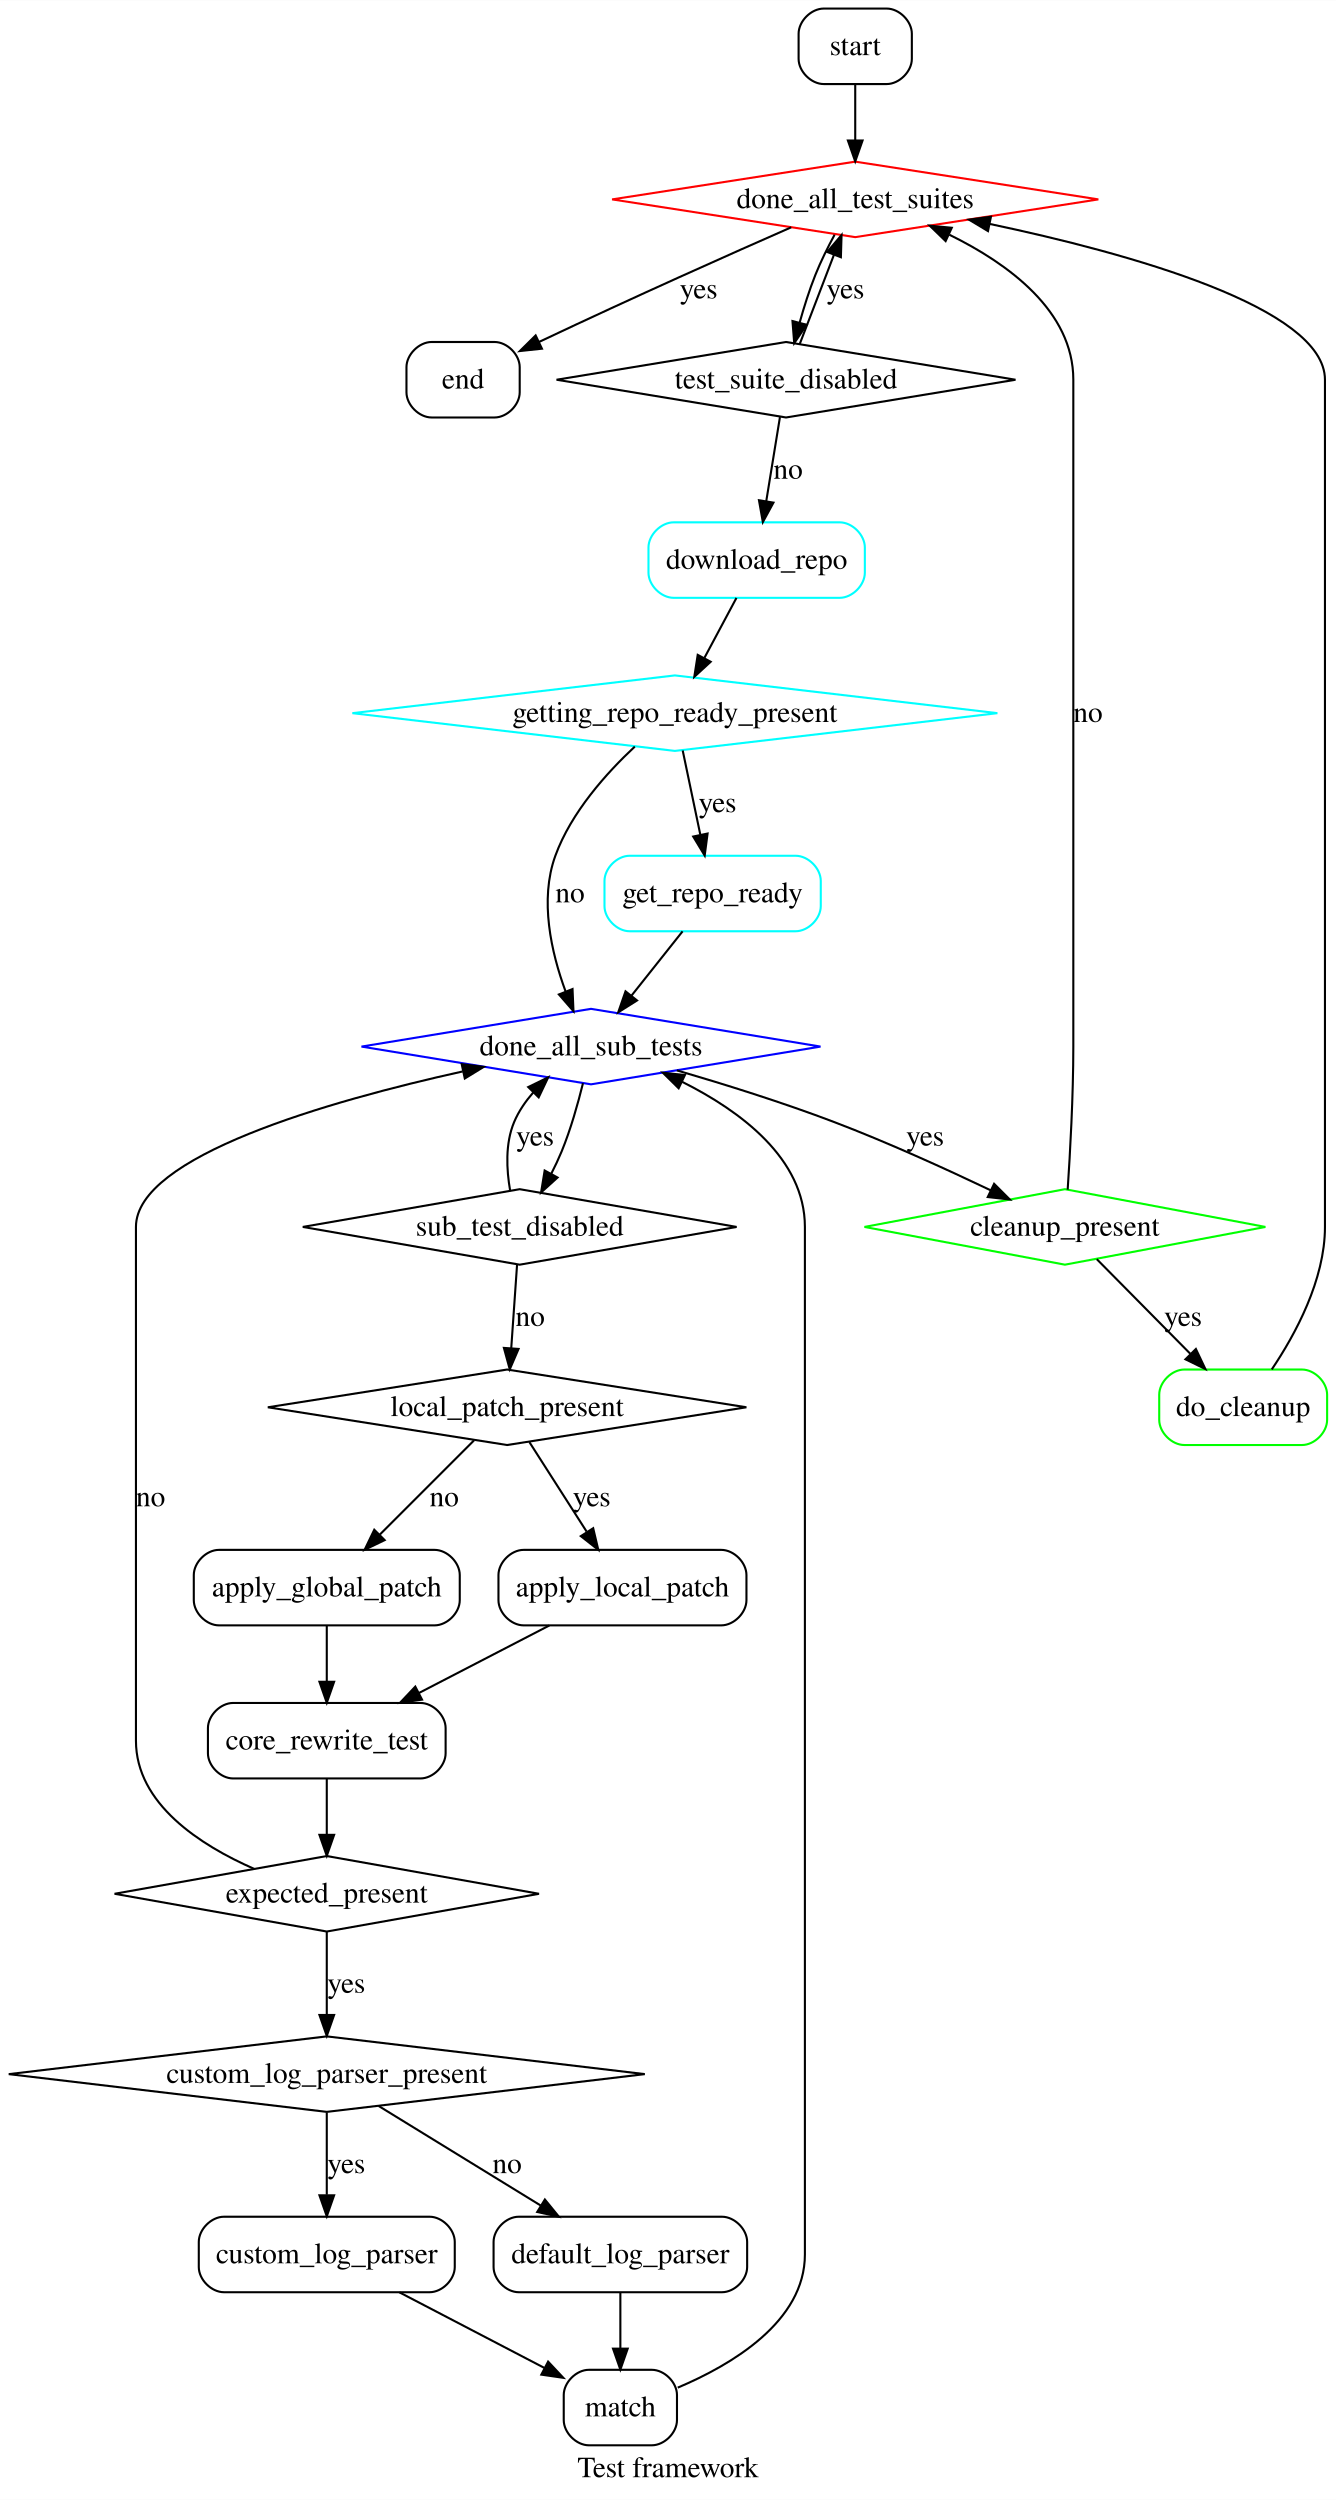
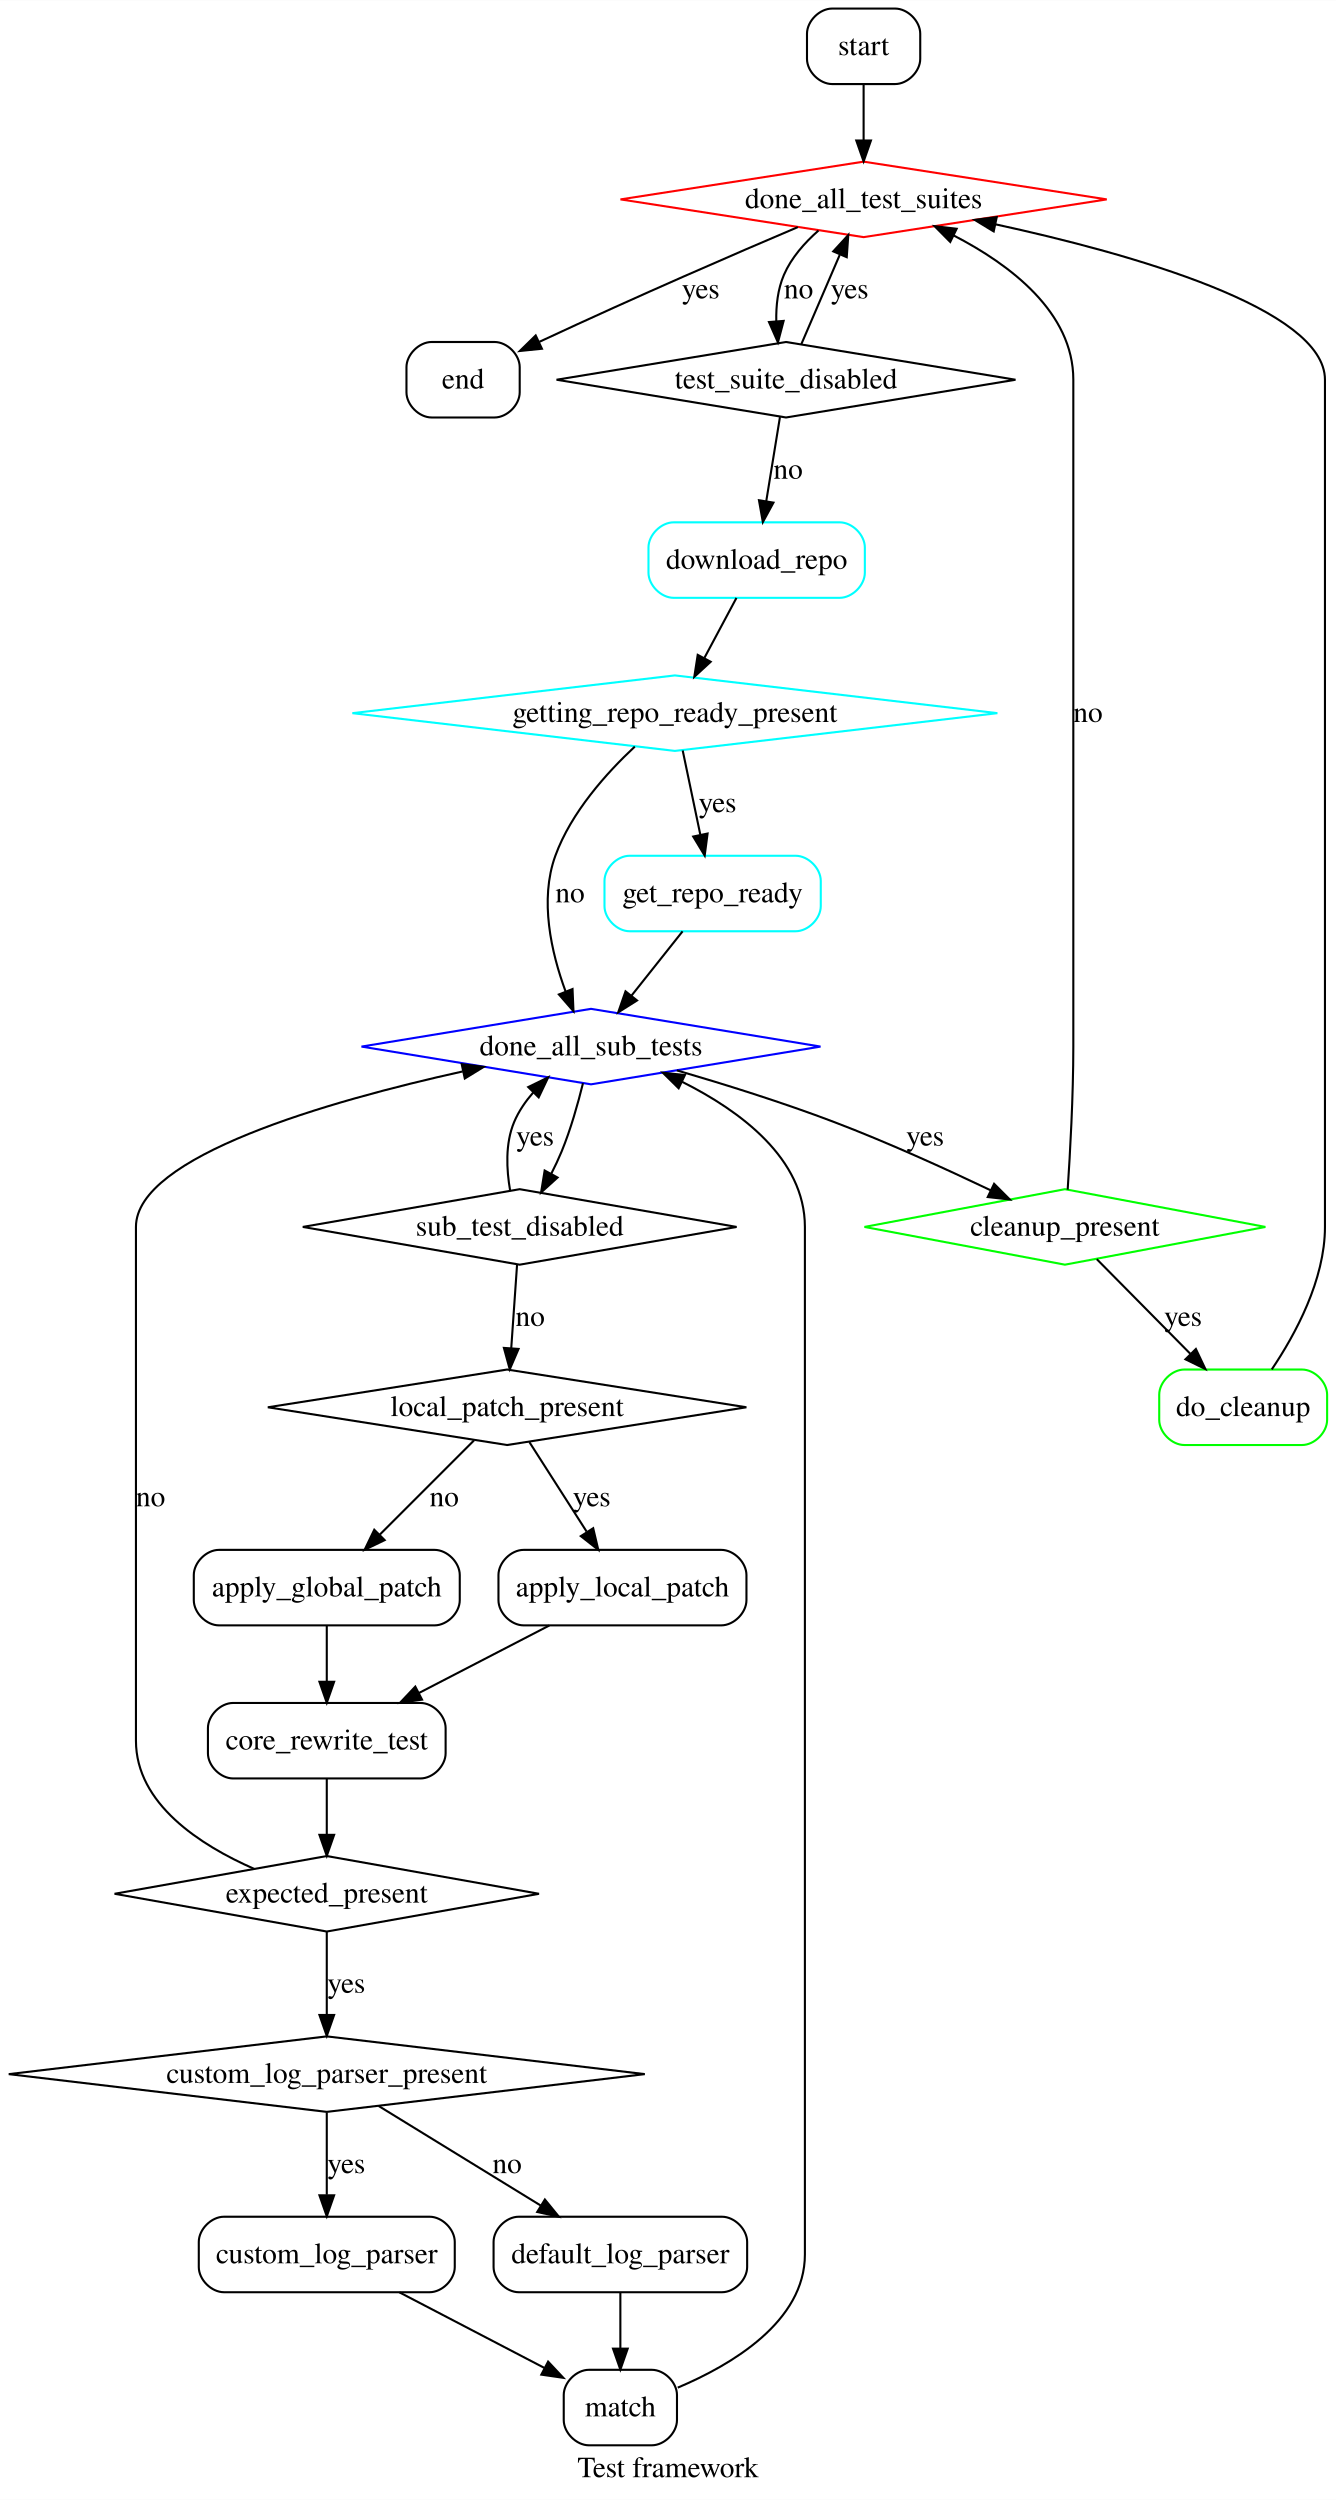
<svg xmlns="http://www.w3.org/2000/svg" width="637pt" height="1192pt" viewBox="0.00 0.00 637.09 1192.00">
  <g id="graph0" class="graph" transform="scale(1 1) rotate(0) translate(4 1188)">
    <polygon fill="#ffffff" stroke="transparent" points="-4,4 -4,-1188 633.094,-1188 633.094,4 -4,4" />
    <text text-anchor="middle" x="314.547" y="-6.8" font-family="Times,serif" font-size="14.00" fill="#000000">Test framework</text>
    <g id="node1" class="node">
-       <path fill="none" stroke="#000000" d="M418.829,-1184C418.829,-1184 388.829,-1184 388.829,-1184 382.829,-1184 376.829,-1178 376.829,-1172 376.829,-1172 376.829,-1160 376.829,-1160 376.829,-1154 382.829,-1148 388.829,-1148 388.829,-1148 418.829,-1148 418.829,-1148 424.829,-1148 430.829,-1154 430.829,-1160 430.829,-1160 430.829,-1172 430.829,-1172 430.829,-1178 424.829,-1184 418.829,-1184" />
-       <text text-anchor="middle" x="403.829" y="-1161.8" font-family="Times,serif" font-size="14.00" fill="#000000">start</text>
+       <path fill="none" stroke="#000000" d="M422.829,-1184C422.829,-1184 392.829,-1184 392.829,-1184 386.829,-1184 380.829,-1178 380.829,-1172 380.829,-1172 380.829,-1160 380.829,-1160 380.829,-1154 386.829,-1148 392.829,-1148 392.829,-1148 422.829,-1148 422.829,-1148 428.829,-1148 434.829,-1154 434.829,-1160 434.829,-1160 434.829,-1172 434.829,-1172 434.829,-1178 428.829,-1184 422.829,-1184" />
+       <text text-anchor="middle" x="407.829" y="-1161.8" font-family="Times,serif" font-size="14.00" fill="#000000">start</text>
    </g>
    <g id="node2" class="node">
-       <polygon fill="none" stroke="#ff0000" points="403.829,-1111 287.889,-1093 403.829,-1075 519.768,-1093 403.829,-1111" />
-       <text text-anchor="middle" x="403.829" y="-1088.8" font-family="Times,serif" font-size="14.00" fill="#000000">done_all_test_suites</text>
+       <polygon fill="none" stroke="#ff0000" points="407.829,-1111 291.889,-1093 407.829,-1075 523.768,-1093 407.829,-1111" />
+       <text text-anchor="middle" x="407.829" y="-1088.8" font-family="Times,serif" font-size="14.00" fill="#000000">done_all_test_suites</text>
    </g>
    <g id="edge1" class="edge">
-       <path fill="none" stroke="#000000" d="M403.829,-1147.955C403.829,-1139.883 403.829,-1130.176 403.829,-1121.182" />
-       <polygon fill="#000000" stroke="#000000" points="407.329,-1121.09 403.829,-1111.09 400.329,-1121.09 407.329,-1121.09" />
+       <path fill="none" stroke="#000000" d="M407.829,-1147.955C407.829,-1139.883 407.829,-1130.176 407.829,-1121.182" />
+       <polygon fill="#000000" stroke="#000000" points="411.329,-1121.09 407.829,-1111.09 404.329,-1121.09 411.329,-1121.09" />
    </g>
    <g id="node3" class="node">
      <path fill="none" stroke="#000000" d="M231.829,-1025C231.829,-1025 201.829,-1025 201.829,-1025 195.829,-1025 189.829,-1019 189.829,-1013 189.829,-1013 189.829,-1001 189.829,-1001 189.829,-995 195.829,-989 201.829,-989 201.829,-989 231.829,-989 231.829,-989 237.829,-989 243.829,-995 243.829,-1001 243.829,-1001 243.829,-1013 243.829,-1013 243.829,-1019 237.829,-1025 231.829,-1025" />
      <text text-anchor="middle" x="216.829" y="-1002.8" font-family="Times,serif" font-size="14.00" fill="#000000">end</text>
    </g>
    <g id="edge2" class="edge">
-       <path fill="none" stroke="#000000" d="M373.294,-1079.684C344.528,-1067.043 300.05,-1047.254 253.019,-1025.011" />
-       <polygon fill="#000000" stroke="#000000" points="254.433,-1021.808 243.898,-1020.682 251.431,-1028.132 254.433,-1021.808" />
-       <text text-anchor="middle" x="329.16" y="-1045.8" font-family="Times,serif" font-size="14.00" fill="#000000">yes</text>
+       <path fill="none" stroke="#000000" d="M376.449,-1079.781C346.894,-1067.211 301.218,-1047.475 253.195,-1025.073" />
+       <polygon fill="#000000" stroke="#000000" points="254.425,-1021.784 243.884,-1020.71 251.454,-1028.123 254.425,-1021.784" />
+       <text text-anchor="middle" x="330.16" y="-1045.8" font-family="Times,serif" font-size="14.00" fill="#000000">yes</text>
    </g>
    <g id="node4" class="node">
      <polygon fill="none" stroke="#000000" points="370.829,-1025 261.396,-1007 370.829,-989 480.261,-1007 370.829,-1025" />
      <text text-anchor="middle" x="370.829" y="-1002.8" font-family="Times,serif" font-size="14.00" fill="#000000">test_suite_disabled</text>
    </g>
    <g id="edge4" class="edge">
-       <path fill="none" stroke="#000000" d="M393.981,-1076.14C390.779,-1070.217 387.393,-1063.433 384.829,-1057 381.937,-1049.746 379.399,-1041.677 377.307,-1034.174" />
-       <polygon fill="#000000" stroke="#000000" points="380.671,-1033.202 374.739,-1024.424 373.902,-1034.985 380.671,-1033.202" />
+       <path fill="none" stroke="#000000" d="M386.293,-1078.137C379.741,-1072.374 373.348,-1065.181 369.829,-1057 366.891,-1050.169 366.03,-1042.313 366.186,-1034.882" />
+       <polygon fill="#000000" stroke="#000000" points="369.683,-1035.054 366.973,-1024.811 362.705,-1034.508 369.683,-1035.054" />
+       <text text-anchor="middle" x="376.829" y="-1045.8" font-family="Times,serif" font-size="14.00" fill="#000000">no</text>
    </g>
    <g id="edge3" class="edge">
-       <path fill="none" stroke="#000000" d="M377.335,-1023.956C381.987,-1036.079 388.339,-1052.634 393.658,-1066.495" />
-       <polygon fill="#000000" stroke="#000000" points="390.459,-1067.927 397.309,-1076.009 396.994,-1065.419 390.459,-1067.927" />
-       <text text-anchor="middle" x="399.16" y="-1045.8" font-family="Times,serif" font-size="14.00" fill="#000000">yes</text>
+       <path fill="none" stroke="#000000" d="M378.123,-1023.956C383.339,-1036.079 390.462,-1052.634 396.425,-1066.495" />
+       <polygon fill="#000000" stroke="#000000" points="393.351,-1068.207 400.519,-1076.009 399.781,-1065.44 393.351,-1068.207" />
+       <text text-anchor="middle" x="401.16" y="-1045.8" font-family="Times,serif" font-size="14.00" fill="#000000">yes</text>
    </g>
    <g id="node6" class="node">
      <path fill="none" stroke="#00ffff" d="M396.418,-939C396.418,-939 317.239,-939 317.239,-939 311.239,-939 305.239,-933 305.239,-927 305.239,-927 305.239,-915 305.239,-915 305.239,-909 311.239,-903 317.239,-903 317.239,-903 396.418,-903 396.418,-903 402.418,-903 408.418,-909 408.418,-915 408.418,-915 408.418,-927 408.418,-927 408.418,-933 402.418,-939 396.418,-939" />
      <text text-anchor="middle" x="356.829" y="-916.8" font-family="Times,serif" font-size="14.00" fill="#000000">download_repo</text>
    </g>
    <g id="edge5" class="edge">
      <path fill="none" stroke="#000000" d="M367.928,-989.181C366.045,-977.612 363.55,-962.289 361.403,-949.1" />
      <polygon fill="#000000" stroke="#000000" points="364.835,-948.4 359.774,-939.092 357.926,-949.525 364.835,-948.4" />
      <text text-anchor="middle" x="371.829" y="-959.8" font-family="Times,serif" font-size="14.00" fill="#000000">no</text>
    </g>
    <g id="node5" class="node">
      <polygon fill="none" stroke="#0000ff" points="277.829,-707 168.384,-689 277.829,-671 387.274,-689 277.829,-707" />
      <text text-anchor="middle" x="277.829" y="-684.8" font-family="Times,serif" font-size="14.00" fill="#000000">done_all_sub_tests</text>
    </g>
    <g id="node9" class="node">
      <polygon fill="none" stroke="#00ff00" points="503.829,-621 408.23,-603 503.829,-585 599.427,-603 503.829,-621" />
      <text text-anchor="middle" x="503.829" y="-598.8" font-family="Times,serif" font-size="14.00" fill="#000000">cleanup_present</text>
    </g>
    <g id="edge10" class="edge">
      <path fill="none" stroke="#000000" d="M318.786,-677.656C341.187,-671.111 369.294,-662.341 393.829,-653 419.274,-643.312 447.194,-630.596 468.538,-620.411" />
      <polygon fill="#000000" stroke="#000000" points="470.058,-623.564 477.552,-616.074 467.023,-617.256 470.058,-623.564" />
      <text text-anchor="middle" x="437.16" y="-641.8" font-family="Times,serif" font-size="14.00" fill="#000000">yes</text>
    </g>
    <g id="node12" class="node">
      <polygon fill="none" stroke="#000000" points="243.829,-621 140.39,-603 243.829,-585 347.267,-603 243.829,-621" />
      <text text-anchor="middle" x="243.829" y="-598.8" font-family="Times,serif" font-size="14.00" fill="#000000">sub_test_disabled</text>
    </g>
    <g id="edge14" class="edge">
      <path fill="none" stroke="#000000" d="M274.006,-671.541C271.606,-661.782 268.147,-649.505 263.829,-639 262.384,-635.487 260.678,-631.882 258.881,-628.374" />
      <polygon fill="#000000" stroke="#000000" points="261.879,-626.561 254.029,-619.445 255.729,-629.903 261.879,-626.561" />
    </g>
    <g id="node7" class="node">
      <polygon fill="none" stroke="#00ffff" points="317.829,-866 164.031,-848 317.829,-830 471.626,-848 317.829,-866" />
      <text text-anchor="middle" x="317.829" y="-843.8" font-family="Times,serif" font-size="14.00" fill="#000000">getting_repo_ready_present</text>
    </g>
    <g id="edge6" class="edge">
      <path fill="none" stroke="#000000" d="M347.188,-902.955C342.587,-894.342 336.991,-883.868 331.924,-874.384" />
      <polygon fill="#000000" stroke="#000000" points="334.889,-872.506 327.09,-865.335 328.715,-875.804 334.889,-872.506" />
    </g>
    <g id="edge9" class="edge">
      <path fill="none" stroke="#000000" d="M298.716,-832.05C285.261,-819.494 268.358,-800.702 260.829,-780 253.181,-758.972 258.879,-733.903 265.669,-715.406" />
      <polygon fill="#000000" stroke="#000000" points="269.017,-716.459 269.476,-705.874 262.517,-713.863 269.017,-716.459" />
      <text text-anchor="middle" x="267.829" y="-757.8" font-family="Times,serif" font-size="14.00" fill="#000000">no</text>
    </g>
    <g id="node8" class="node">
      <path fill="none" stroke="#00ffff" d="M375.398,-780C375.398,-780 296.259,-780 296.259,-780 290.259,-780 284.259,-774 284.259,-768 284.259,-768 284.259,-756 284.259,-756 284.259,-750 290.259,-744 296.259,-744 296.259,-744 375.398,-744 375.398,-744 381.398,-744 387.398,-750 387.398,-756 387.398,-756 387.398,-768 387.398,-768 387.398,-774 381.398,-780 375.398,-780" />
      <text text-anchor="middle" x="335.829" y="-757.8" font-family="Times,serif" font-size="14.00" fill="#000000">get_repo_ready</text>
    </g>
    <g id="edge7" class="edge">
      <path fill="none" stroke="#000000" d="M321.558,-830.181C323.98,-818.612 327.187,-803.289 329.947,-790.1" />
      <polygon fill="#000000" stroke="#000000" points="333.419,-790.597 332.042,-780.092 326.567,-789.163 333.419,-790.597" />
      <text text-anchor="middle" x="338.16" y="-800.8" font-family="Times,serif" font-size="14.00" fill="#000000">yes</text>
    </g>
    <g id="edge8" class="edge">
      <path fill="none" stroke="#000000" d="M321.491,-743.955C314.153,-734.719 305.115,-723.344 297.17,-713.343" />
      <polygon fill="#000000" stroke="#000000" points="299.774,-710.995 290.813,-705.343 294.294,-715.35 299.774,-710.995" />
    </g>
    <g id="edge12" class="edge">
-       <path fill="none" stroke="#000000" d="M505.138,-620.777C506.305,-638.16 507.829,-665.384 507.829,-689 507.829,-1007 507.829,-1007 507.829,-1007 507.829,-1039.732 476.855,-1062.351 448.714,-1076.147" />
-       <polygon fill="#000000" stroke="#000000" points="446.935,-1073.113 439.329,-1080.489 449.874,-1079.467 446.935,-1073.113" />
+       <path fill="none" stroke="#000000" d="M505.138,-620.777C506.305,-638.16 507.829,-665.384 507.829,-689 507.829,-1007 507.829,-1007 507.829,-1007 507.829,-1039.093 477.855,-1061.823 450.727,-1075.822" />
+       <polygon fill="#000000" stroke="#000000" points="449.135,-1072.705 441.684,-1080.236 452.206,-1078.995 449.135,-1072.705" />
      <text text-anchor="middle" x="514.829" y="-843.8" font-family="Times,serif" font-size="14.00" fill="#000000">no</text>
    </g>
    <g id="node10" class="node">
      <path fill="none" stroke="#00ff00" d="M616.861,-535C616.861,-535 560.796,-535 560.796,-535 554.796,-535 548.796,-529 548.796,-523 548.796,-523 548.796,-511 548.796,-511 548.796,-505 554.796,-499 560.796,-499 560.796,-499 616.861,-499 616.861,-499 622.861,-499 628.861,-505 628.861,-511 628.861,-511 628.861,-523 628.861,-523 628.861,-529 622.861,-535 616.861,-535" />
      <text text-anchor="middle" x="588.829" y="-512.8" font-family="Times,serif" font-size="14.00" fill="#000000">do_cleanup</text>
    </g>
    <g id="edge11" class="edge">
      <path fill="none" stroke="#000000" d="M519.025,-587.625C531.387,-575.118 549.093,-557.203 563.579,-542.547" />
      <polygon fill="#000000" stroke="#000000" points="566.275,-544.798 570.815,-535.225 561.296,-539.877 566.275,-544.798" />
      <text text-anchor="middle" x="560.16" y="-555.8" font-family="Times,serif" font-size="14.00" fill="#000000">yes</text>
    </g>
    <g id="edge13" class="edge">
-       <path fill="none" stroke="#000000" d="M602.469,-535.055C613.715,-551.76 627.829,-577.753 627.829,-603 627.829,-1007 627.829,-1007 627.829,-1007 627.829,-1041.472 534.205,-1067.316 468.013,-1081.281" />
-       <polygon fill="#000000" stroke="#000000" points="467.139,-1077.887 458.053,-1083.337 468.554,-1084.743 467.139,-1077.887" />
+       <path fill="none" stroke="#000000" d="M602.469,-535.055C613.715,-551.76 627.829,-577.753 627.829,-603 627.829,-1007 627.829,-1007 627.829,-1007 627.829,-1040.985 535.613,-1067.012 470.587,-1081.141" />
+       <polygon fill="#000000" stroke="#000000" points="469.857,-1077.718 460.804,-1083.222 471.313,-1084.564 469.857,-1077.718" />
    </g>
    <g id="node11" class="node">
      <polygon fill="none" stroke="#000000" points="237.829,-535 123.723,-517 237.829,-499 351.935,-517 237.829,-535" />
      <text text-anchor="middle" x="237.829" y="-512.8" font-family="Times,serif" font-size="14.00" fill="#000000">local_patch_present</text>
    </g>
    <g id="node13" class="node">
      <path fill="none" stroke="#000000" d="M203.243,-449C203.243,-449 100.414,-449 100.414,-449 94.414,-449 88.414,-443 88.414,-437 88.414,-437 88.414,-425 88.414,-425 88.414,-419 94.414,-413 100.414,-413 100.414,-413 203.243,-413 203.243,-413 209.243,-413 215.243,-419 215.243,-425 215.243,-425 215.243,-437 215.243,-437 215.243,-443 209.243,-449 203.243,-449" />
      <text text-anchor="middle" x="151.829" y="-426.8" font-family="Times,serif" font-size="14.00" fill="#000000">apply_global_patch</text>
    </g>
    <g id="edge17" class="edge">
      <path fill="none" stroke="#000000" d="M222.055,-501.226C209.502,-488.673 191.69,-470.861 177.146,-456.317" />
      <polygon fill="#000000" stroke="#000000" points="179.429,-453.651 169.883,-449.055 174.479,-458.601 179.429,-453.651" />
      <text text-anchor="middle" x="207.829" y="-469.8" font-family="Times,serif" font-size="14.00" fill="#000000">no</text>
    </g>
    <g id="node14" class="node">
      <path fill="none" stroke="#000000" d="M339.957,-449C339.957,-449 245.7,-449 245.7,-449 239.7,-449 233.7,-443 233.7,-437 233.7,-437 233.7,-425 233.7,-425 233.7,-419 239.7,-413 245.7,-413 245.7,-413 339.957,-413 339.957,-413 345.957,-413 351.957,-419 351.957,-425 351.957,-425 351.957,-437 351.957,-437 351.957,-443 345.957,-449 339.957,-449" />
      <text text-anchor="middle" x="292.829" y="-426.8" font-family="Times,serif" font-size="14.00" fill="#000000">apply_local_patch</text>
    </g>
    <g id="edge18" class="edge">
      <path fill="none" stroke="#000000" d="M248.433,-500.418C256.166,-488.327 266.81,-471.684 275.737,-457.726" />
      <polygon fill="#000000" stroke="#000000" points="278.868,-459.326 281.307,-449.015 272.971,-455.554 278.868,-459.326" />
      <text text-anchor="middle" x="278.16" y="-469.8" font-family="Times,serif" font-size="14.00" fill="#000000">yes</text>
    </g>
    <g id="edge16" class="edge">
      <path fill="none" stroke="#000000" d="M239.269,-620.305C237.527,-630.24 236.862,-642.74 241.167,-653 243.323,-658.141 246.613,-662.918 250.352,-667.201" />
      <polygon fill="#000000" stroke="#000000" points="247.903,-669.702 257.423,-674.352 252.88,-664.78 247.903,-669.702" />
      <text text-anchor="middle" x="251.16" y="-641.8" font-family="Times,serif" font-size="14.00" fill="#000000">yes</text>
    </g>
    <g id="edge15" class="edge">
      <path fill="none" stroke="#000000" d="M242.585,-585.181C241.778,-573.612 240.709,-558.289 239.789,-545.1" />
      <polygon fill="#000000" stroke="#000000" points="243.279,-544.824 239.091,-535.092 236.295,-545.312 243.279,-544.824" />
      <text text-anchor="middle" x="248.829" y="-555.8" font-family="Times,serif" font-size="14.00" fill="#000000">no</text>
    </g>
    <g id="node15" class="node">
      <path fill="none" stroke="#000000" d="M196.502,-376C196.502,-376 107.156,-376 107.156,-376 101.156,-376 95.156,-370 95.156,-364 95.156,-364 95.156,-352 95.156,-352 95.156,-346 101.156,-340 107.156,-340 107.156,-340 196.502,-340 196.502,-340 202.502,-340 208.502,-346 208.502,-352 208.502,-352 208.502,-364 208.502,-364 208.502,-370 202.502,-376 196.502,-376" />
      <text text-anchor="middle" x="151.829" y="-353.8" font-family="Times,serif" font-size="14.00" fill="#000000">core_rewrite_test</text>
    </g>
    <g id="edge20" class="edge">
      <path fill="none" stroke="#000000" d="M151.829,-412.955C151.829,-404.883 151.829,-395.176 151.829,-386.182" />
      <polygon fill="#000000" stroke="#000000" points="155.329,-386.09 151.829,-376.09 148.329,-386.09 155.329,-386.09" />
    </g>
    <g id="edge19" class="edge">
      <path fill="none" stroke="#000000" d="M257.975,-412.955C239.163,-403.216 215.757,-391.098 195.714,-380.721" />
      <polygon fill="#000000" stroke="#000000" points="197.26,-377.58 186.77,-376.09 194.042,-383.796 197.26,-377.58" />
    </g>
    <g id="node16" class="node">
      <polygon fill="none" stroke="#000000" points="151.829,-303 50.628,-285 151.829,-267 253.029,-285 151.829,-303" />
      <text text-anchor="middle" x="151.829" y="-280.8" font-family="Times,serif" font-size="14.00" fill="#000000">expected_present</text>
    </g>
    <g id="edge21" class="edge">
      <path fill="none" stroke="#000000" d="M151.829,-339.955C151.829,-331.883 151.829,-322.176 151.829,-313.182" />
      <polygon fill="#000000" stroke="#000000" points="155.329,-313.09 151.829,-303.09 148.329,-313.09 155.329,-313.09" />
    </g>
    <g id="edge22" class="edge">
      <path fill="none" stroke="#000000" d="M117.166,-296.896C91.449,-308.176 60.829,-327.923 60.829,-358 60.829,-603 60.829,-603 60.829,-603 60.829,-636.706 152.457,-662.921 216.632,-677.148" />
      <polygon fill="#000000" stroke="#000000" points="216.163,-680.627 226.677,-679.327 217.647,-673.786 216.163,-680.627" />
      <text text-anchor="middle" x="67.829" y="-469.8" font-family="Times,serif" font-size="14.00" fill="#000000">no</text>
    </g>
    <g id="node17" class="node">
      <polygon fill="none" stroke="#000000" points="151.829,-217 .171,-199 151.829,-181 303.486,-199 151.829,-217" />
      <text text-anchor="middle" x="151.829" y="-194.8" font-family="Times,serif" font-size="14.00" fill="#000000">custom_log_parser_present</text>
    </g>
    <g id="edge23" class="edge">
      <path fill="none" stroke="#000000" d="M151.829,-266.762C151.829,-255.36 151.829,-240.434 151.829,-227.494" />
      <polygon fill="#000000" stroke="#000000" points="155.329,-227.212 151.829,-217.212 148.329,-227.212 155.329,-227.212" />
      <text text-anchor="middle" x="161.16" y="-237.8" font-family="Times,serif" font-size="14.00" fill="#000000">yes</text>
    </g>
    <g id="node18" class="node">
      <path fill="none" stroke="#000000" d="M340.288,-131C340.288,-131 243.37,-131 243.37,-131 237.37,-131 231.37,-125 231.37,-119 231.37,-119 231.37,-107 231.37,-107 231.37,-101 237.37,-95 243.37,-95 243.37,-95 340.288,-95 340.288,-95 346.288,-95 352.288,-101 352.288,-107 352.288,-107 352.288,-119 352.288,-119 352.288,-125 346.288,-131 340.288,-131" />
      <text text-anchor="middle" x="291.829" y="-108.8" font-family="Times,serif" font-size="14.00" fill="#000000">default_log_parser</text>
    </g>
    <g id="edge24" class="edge">
      <path fill="none" stroke="#000000" d="M176.536,-183.823C197.929,-170.681 229.213,-151.464 253.798,-136.362" />
      <polygon fill="#000000" stroke="#000000" points="255.833,-139.22 262.521,-131.003 252.169,-133.255 255.833,-139.22" />
      <text text-anchor="middle" x="237.829" y="-151.8" font-family="Times,serif" font-size="14.00" fill="#000000">no</text>
    </g>
    <g id="node19" class="node">
      <path fill="none" stroke="#000000" d="M200.861,-131C200.861,-131 102.796,-131 102.796,-131 96.796,-131 90.796,-125 90.796,-119 90.796,-119 90.796,-107 90.796,-107 90.796,-101 96.796,-95 102.796,-95 102.796,-95 200.861,-95 200.861,-95 206.861,-95 212.861,-101 212.861,-107 212.861,-107 212.861,-119 212.861,-119 212.861,-125 206.861,-131 200.861,-131" />
      <text text-anchor="middle" x="151.829" y="-108.8" font-family="Times,serif" font-size="14.00" fill="#000000">custom_log_parser</text>
    </g>
    <g id="edge25" class="edge">
      <path fill="none" stroke="#000000" d="M151.829,-180.762C151.829,-169.36 151.829,-154.434 151.829,-141.494" />
      <polygon fill="#000000" stroke="#000000" points="155.329,-141.212 151.829,-131.212 148.329,-141.212 155.329,-141.212" />
      <text text-anchor="middle" x="161.16" y="-151.8" font-family="Times,serif" font-size="14.00" fill="#000000">yes</text>
    </g>
    <g id="node20" class="node">
      <path fill="none" stroke="#000000" d="M306.829,-58C306.829,-58 276.829,-58 276.829,-58 270.829,-58 264.829,-52 264.829,-46 264.829,-46 264.829,-34 264.829,-34 264.829,-28 270.829,-22 276.829,-22 276.829,-22 306.829,-22 306.829,-22 312.829,-22 318.829,-28 318.829,-34 318.829,-34 318.829,-46 318.829,-46 318.829,-52 312.829,-58 306.829,-58" />
      <text text-anchor="middle" x="291.829" y="-35.8" font-family="Times,serif" font-size="14.00" fill="#000000">match</text>
    </g>
    <g id="edge27" class="edge">
      <path fill="none" stroke="#000000" d="M291.829,-94.955C291.829,-86.883 291.829,-77.176 291.829,-68.182" />
      <polygon fill="#000000" stroke="#000000" points="295.329,-68.09 291.829,-58.09 288.329,-68.09 295.329,-68.09" />
    </g>
    <g id="edge26" class="edge">
      <path fill="none" stroke="#000000" d="M186.435,-94.955C207.455,-83.995 234.252,-70.022 255.565,-58.909" />
      <polygon fill="#000000" stroke="#000000" points="257.382,-61.909 264.63,-54.182 254.145,-55.702 257.382,-61.909" />
    </g>
    <g id="edge28" class="edge">
      <path fill="none" stroke="#000000" d="M319.19,-49.494C345.023,-60.407 379.829,-81.041 379.829,-113 379.829,-603 379.829,-603 379.829,-603 379.829,-635.568 349.059,-658.304 321.319,-672.183" />
      <polygon fill="#000000" stroke="#000000" points="319.622,-669.114 312.077,-676.552 322.613,-675.443 319.622,-669.114" />
    </g>
  </g>
</svg>
